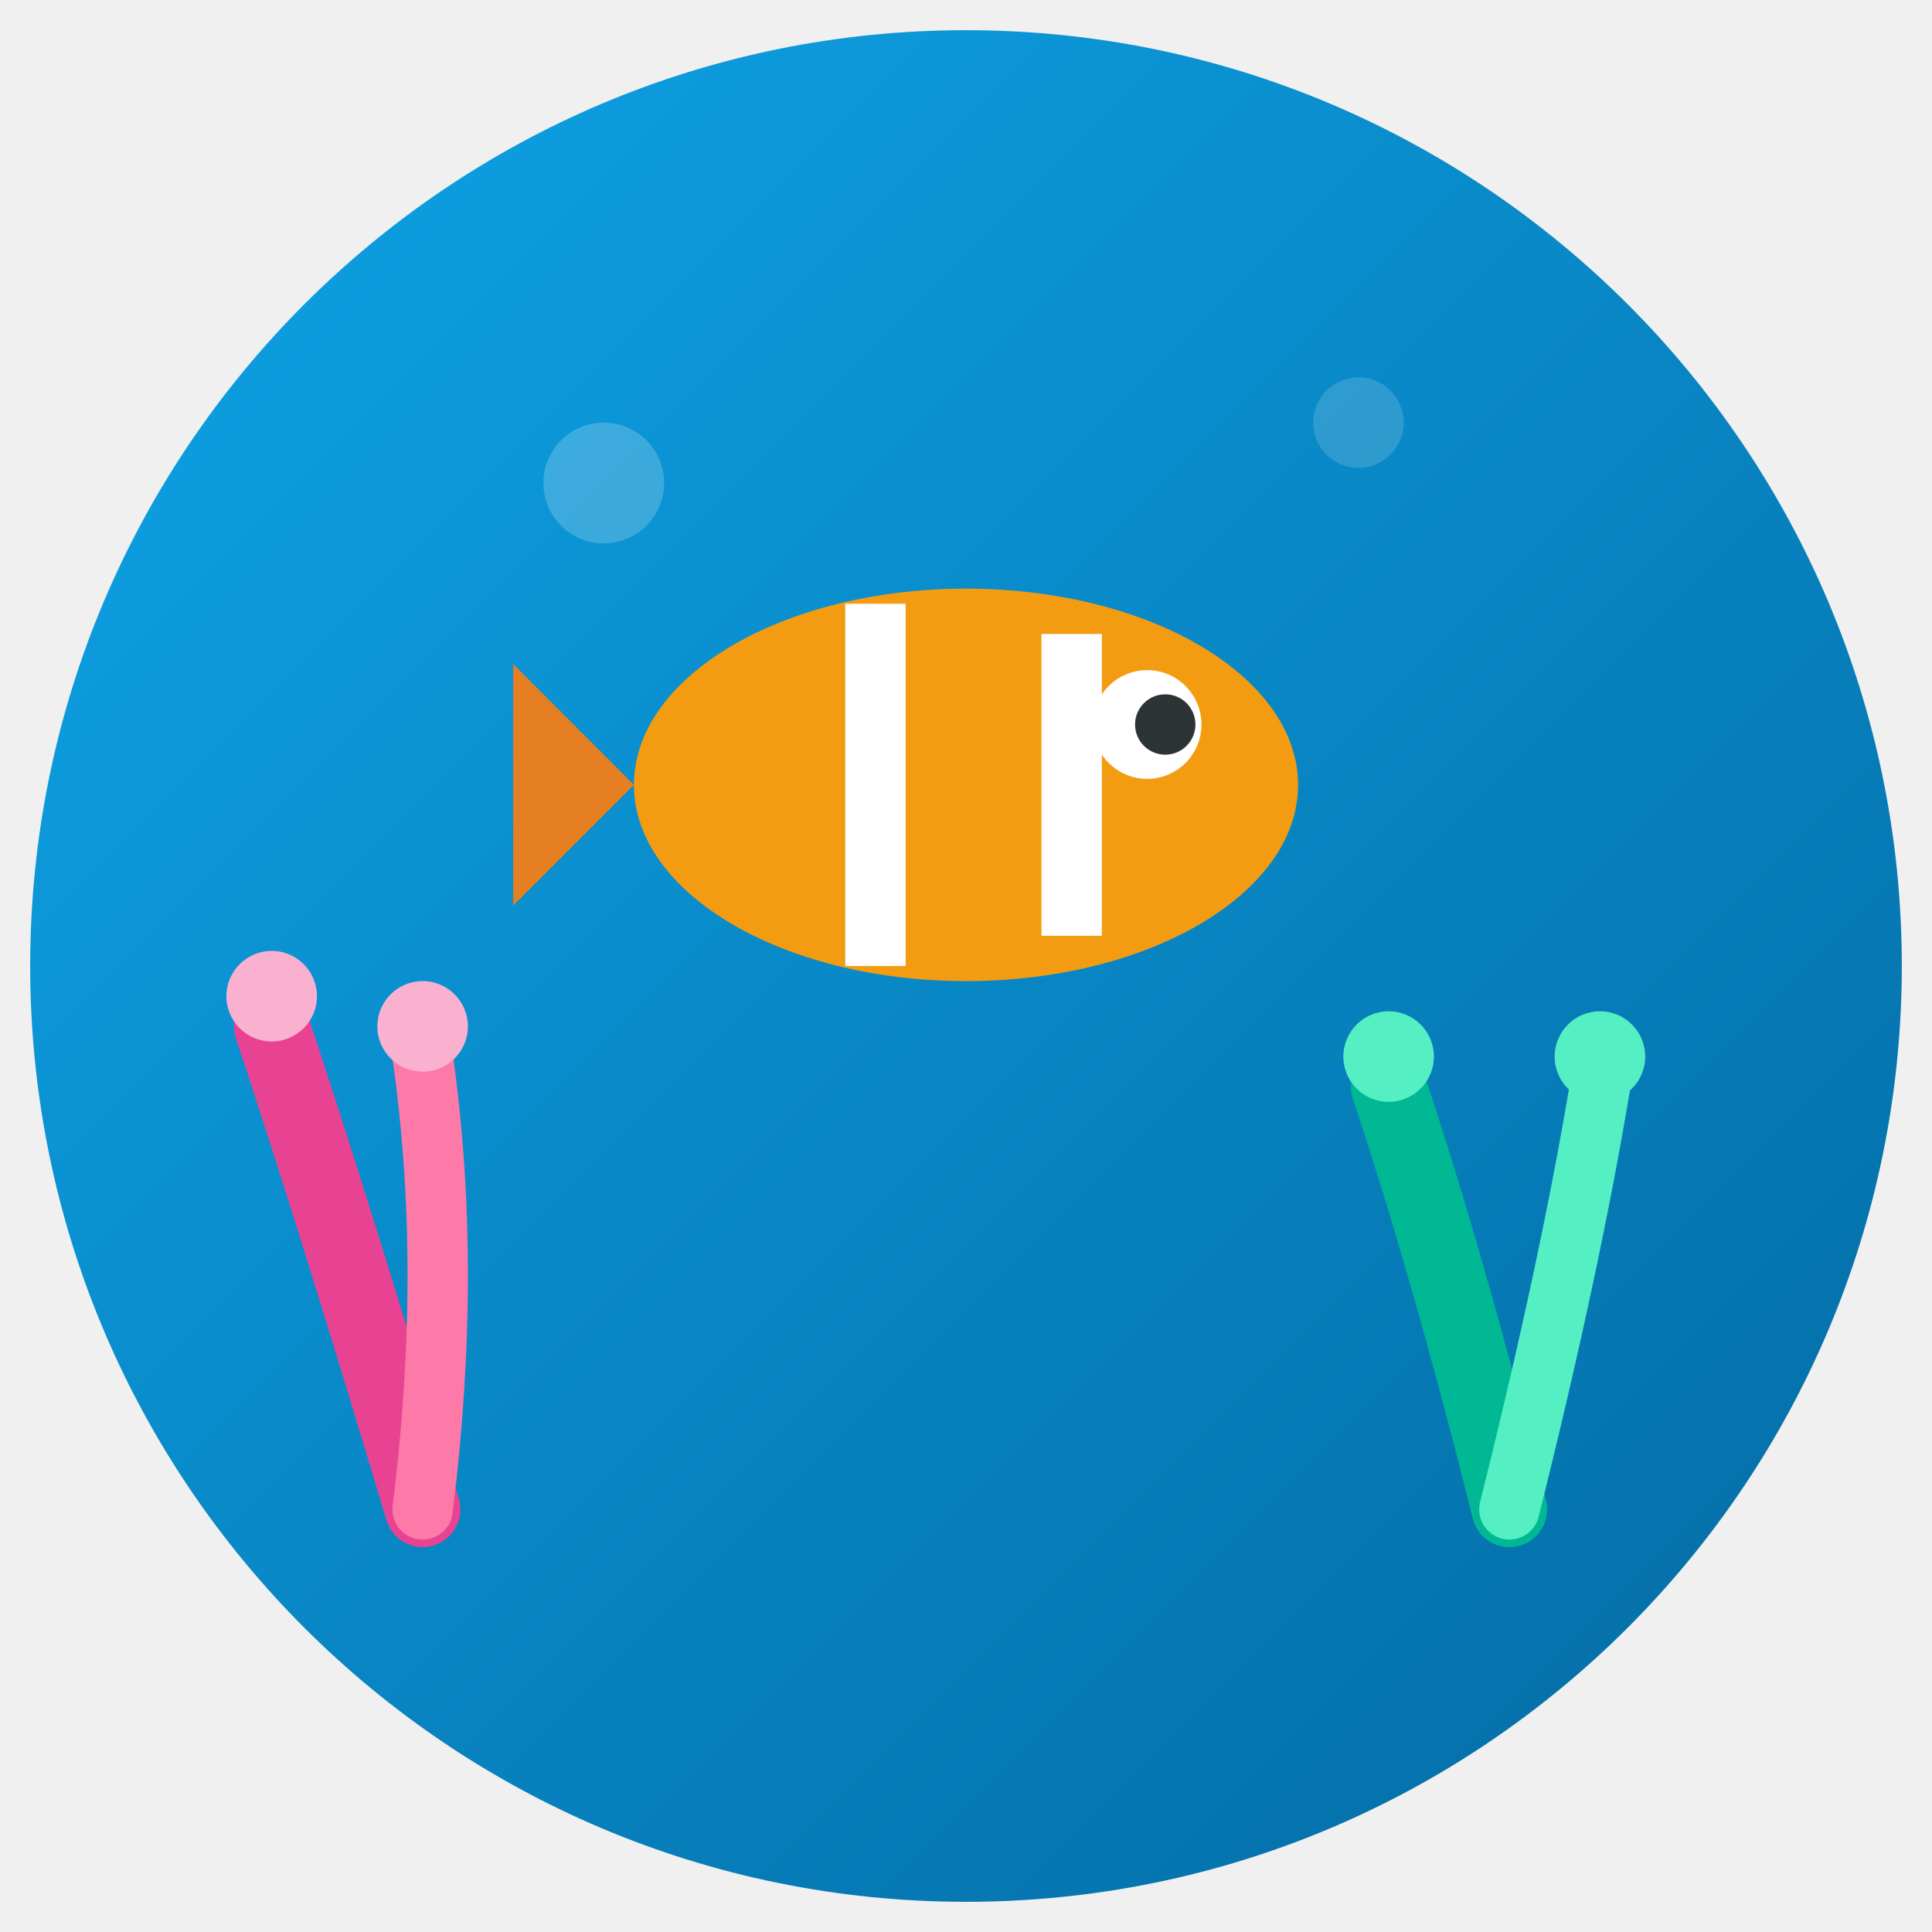
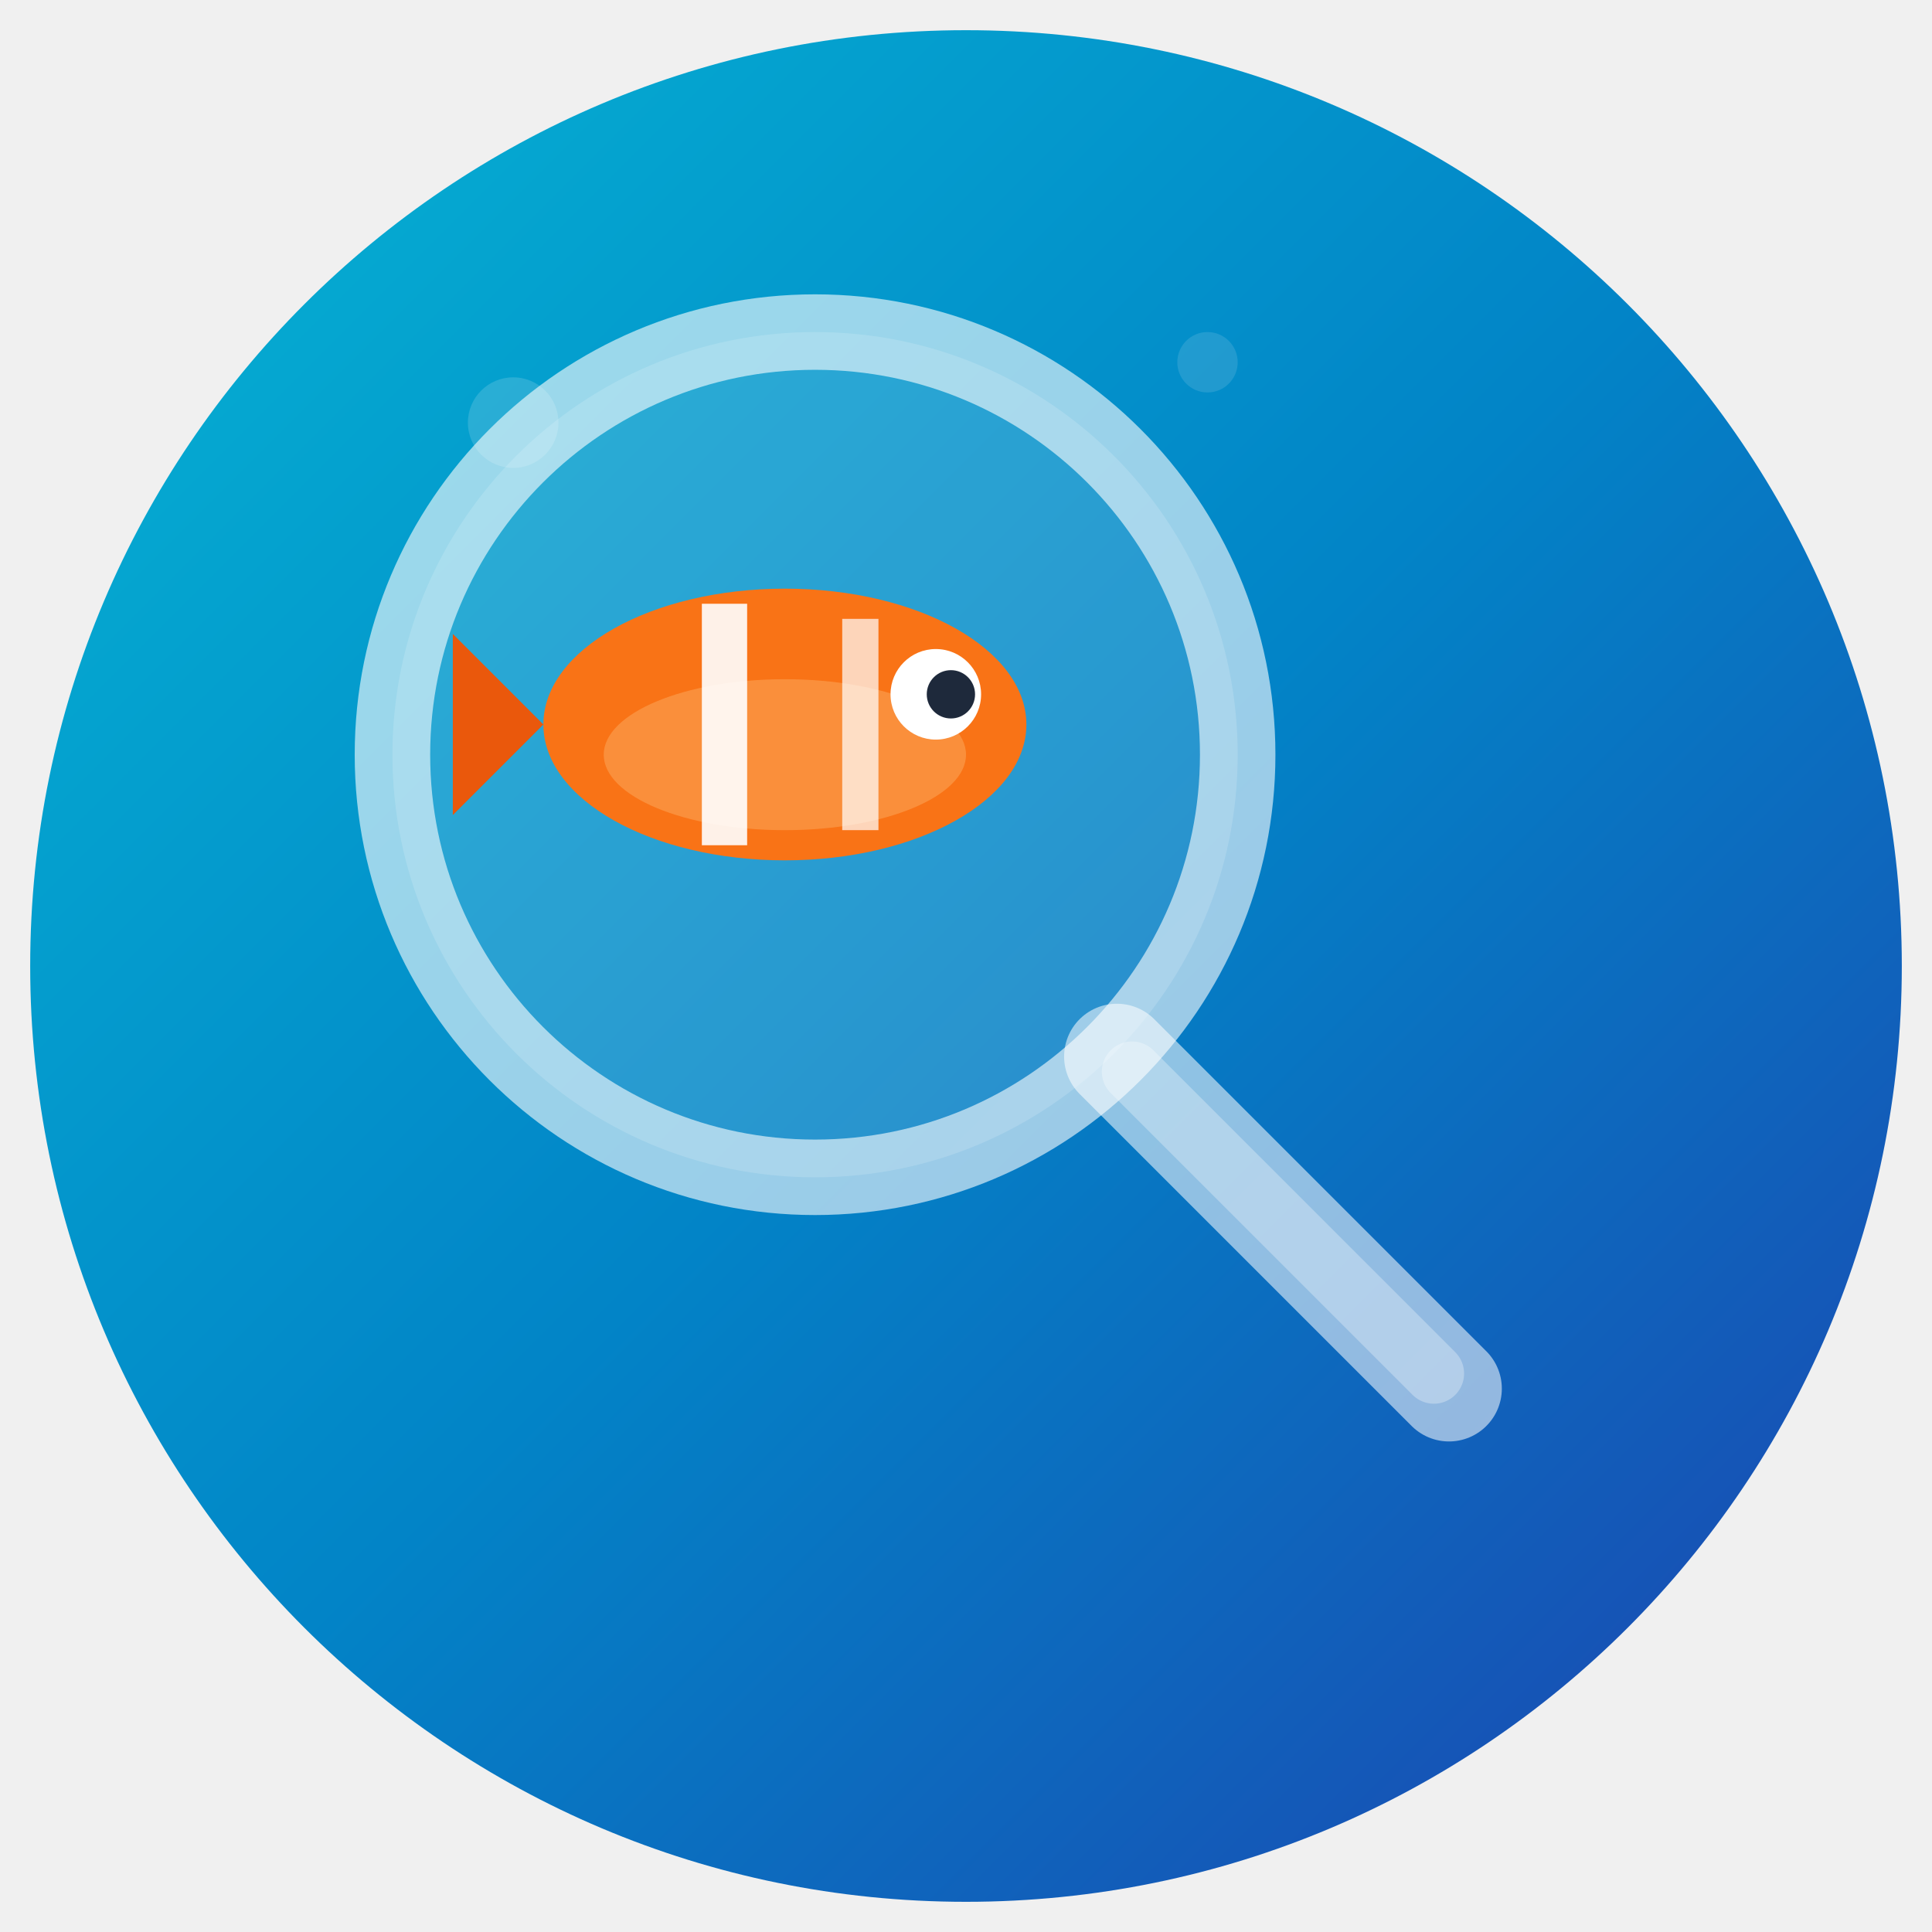
<svg xmlns="http://www.w3.org/2000/svg" viewBox="0 0 64 64" fill="none">
  <defs>
    <linearGradient id="bg" x1="0%" y1="0%" x2="100%" y2="100%">
-       <stop offset="0%" style="stop-color:#0ea5e9" />
-       <stop offset="100%" style="stop-color:#0369a1" />
+       <stop offset="0%" stop-color="#06b6d4" />
+       <stop offset="50%" stop-color="#0284c7" />
+       <stop offset="100%" stop-color="#1e40af" />
    </linearGradient>
  </defs>
  <circle cx="32" cy="32" r="31" fill="url(#bg)" />
-   <g transform="translate(32, 26)">
-     <ellipse cx="0" cy="0" rx="11" ry="6.5" fill="#f39c12" />
-     <path d="M-3 -6 Q-3 0 -3 6" stroke="white" stroke-width="2" fill="none" />
-     <path d="M3.5 -5 Q3.5 0 3.5 5" stroke="white" stroke-width="2" fill="none" />
-     <path d="M-11 0 L-15 -4 L-15 4 Z" fill="#e67e22" />
-     <circle cx="6" cy="-2" r="1.8" fill="white" />
-     <circle cx="6.6" cy="-2" r="1" fill="#2d3436" />
+   <circle cx="27" cy="25" r="14" fill="rgba(255,255,255,0.15)" stroke="rgba(255,255,255,0.6)" stroke-width="2.5" />
+   <g transform="translate(26, 24)">
+     <ellipse cx="0" cy="0" rx="8" ry="4.5" fill="#f97316" />
+     <ellipse cx="0" cy="1" rx="6" ry="2.5" fill="#fdba74" opacity="0.4" />
+     <path d="M-2,-4 Q-2,0 -2,4" stroke="white" stroke-width="1.5" fill="none" opacity="0.9" />
+     <path d="M2.5,-3.5 Q2.5,0 2.5,3.5" stroke="white" stroke-width="1.2" fill="none" opacity="0.7" />
+     <path d="M-8,0 L-11,-3 L-11,3 Z" fill="#ea580c" />
+     <circle cx="5" cy="-1" r="1.5" fill="white" />
+     <circle cx="5.5" cy="-1" r="0.8" fill="#1e293b" />
  </g>
-   <path d="M14 50 Q11 40 9 34" stroke="#e84393" stroke-width="2.5" fill="none" stroke-linecap="round" />
-   <path d="M14 50 Q15 42 14 35" stroke="#fd79a8" stroke-width="2" fill="none" stroke-linecap="round" />
-   <circle cx="9" cy="33" r="1.5" fill="#fab1d0" />
-   <circle cx="14" cy="34" r="1.5" fill="#fab1d0" />
-   <path d="M50 50 Q48 42 46 36" stroke="#00b894" stroke-width="2.5" fill="none" stroke-linecap="round" />
-   <path d="M50 50 Q52 42 53 36" stroke="#55efc4" stroke-width="2" fill="none" stroke-linecap="round" />
-   <circle cx="46" cy="35" r="1.5" fill="#55efc4" />
-   <circle cx="53" cy="35" r="1.5" fill="#55efc4" />
-   <circle cx="20" cy="16" r="2" fill="white" opacity="0.2" />
-   <circle cx="45" cy="14" r="1.5" fill="white" opacity="0.15" />
+   <line x1="37" y1="35" x2="48" y2="46" stroke="rgba(255,255,255,0.55)" stroke-width="3.5" stroke-linecap="round" />
+   <line x1="37.5" y1="35.5" x2="47.5" y2="45.5" stroke="rgba(255,255,255,0.3)" stroke-width="2" stroke-linecap="round" />
+   <circle cx="17" cy="14" r="1.5" fill="white" opacity="0.15" />
+   <circle cx="40" cy="12" r="1" fill="white" opacity="0.12" />
</svg>
